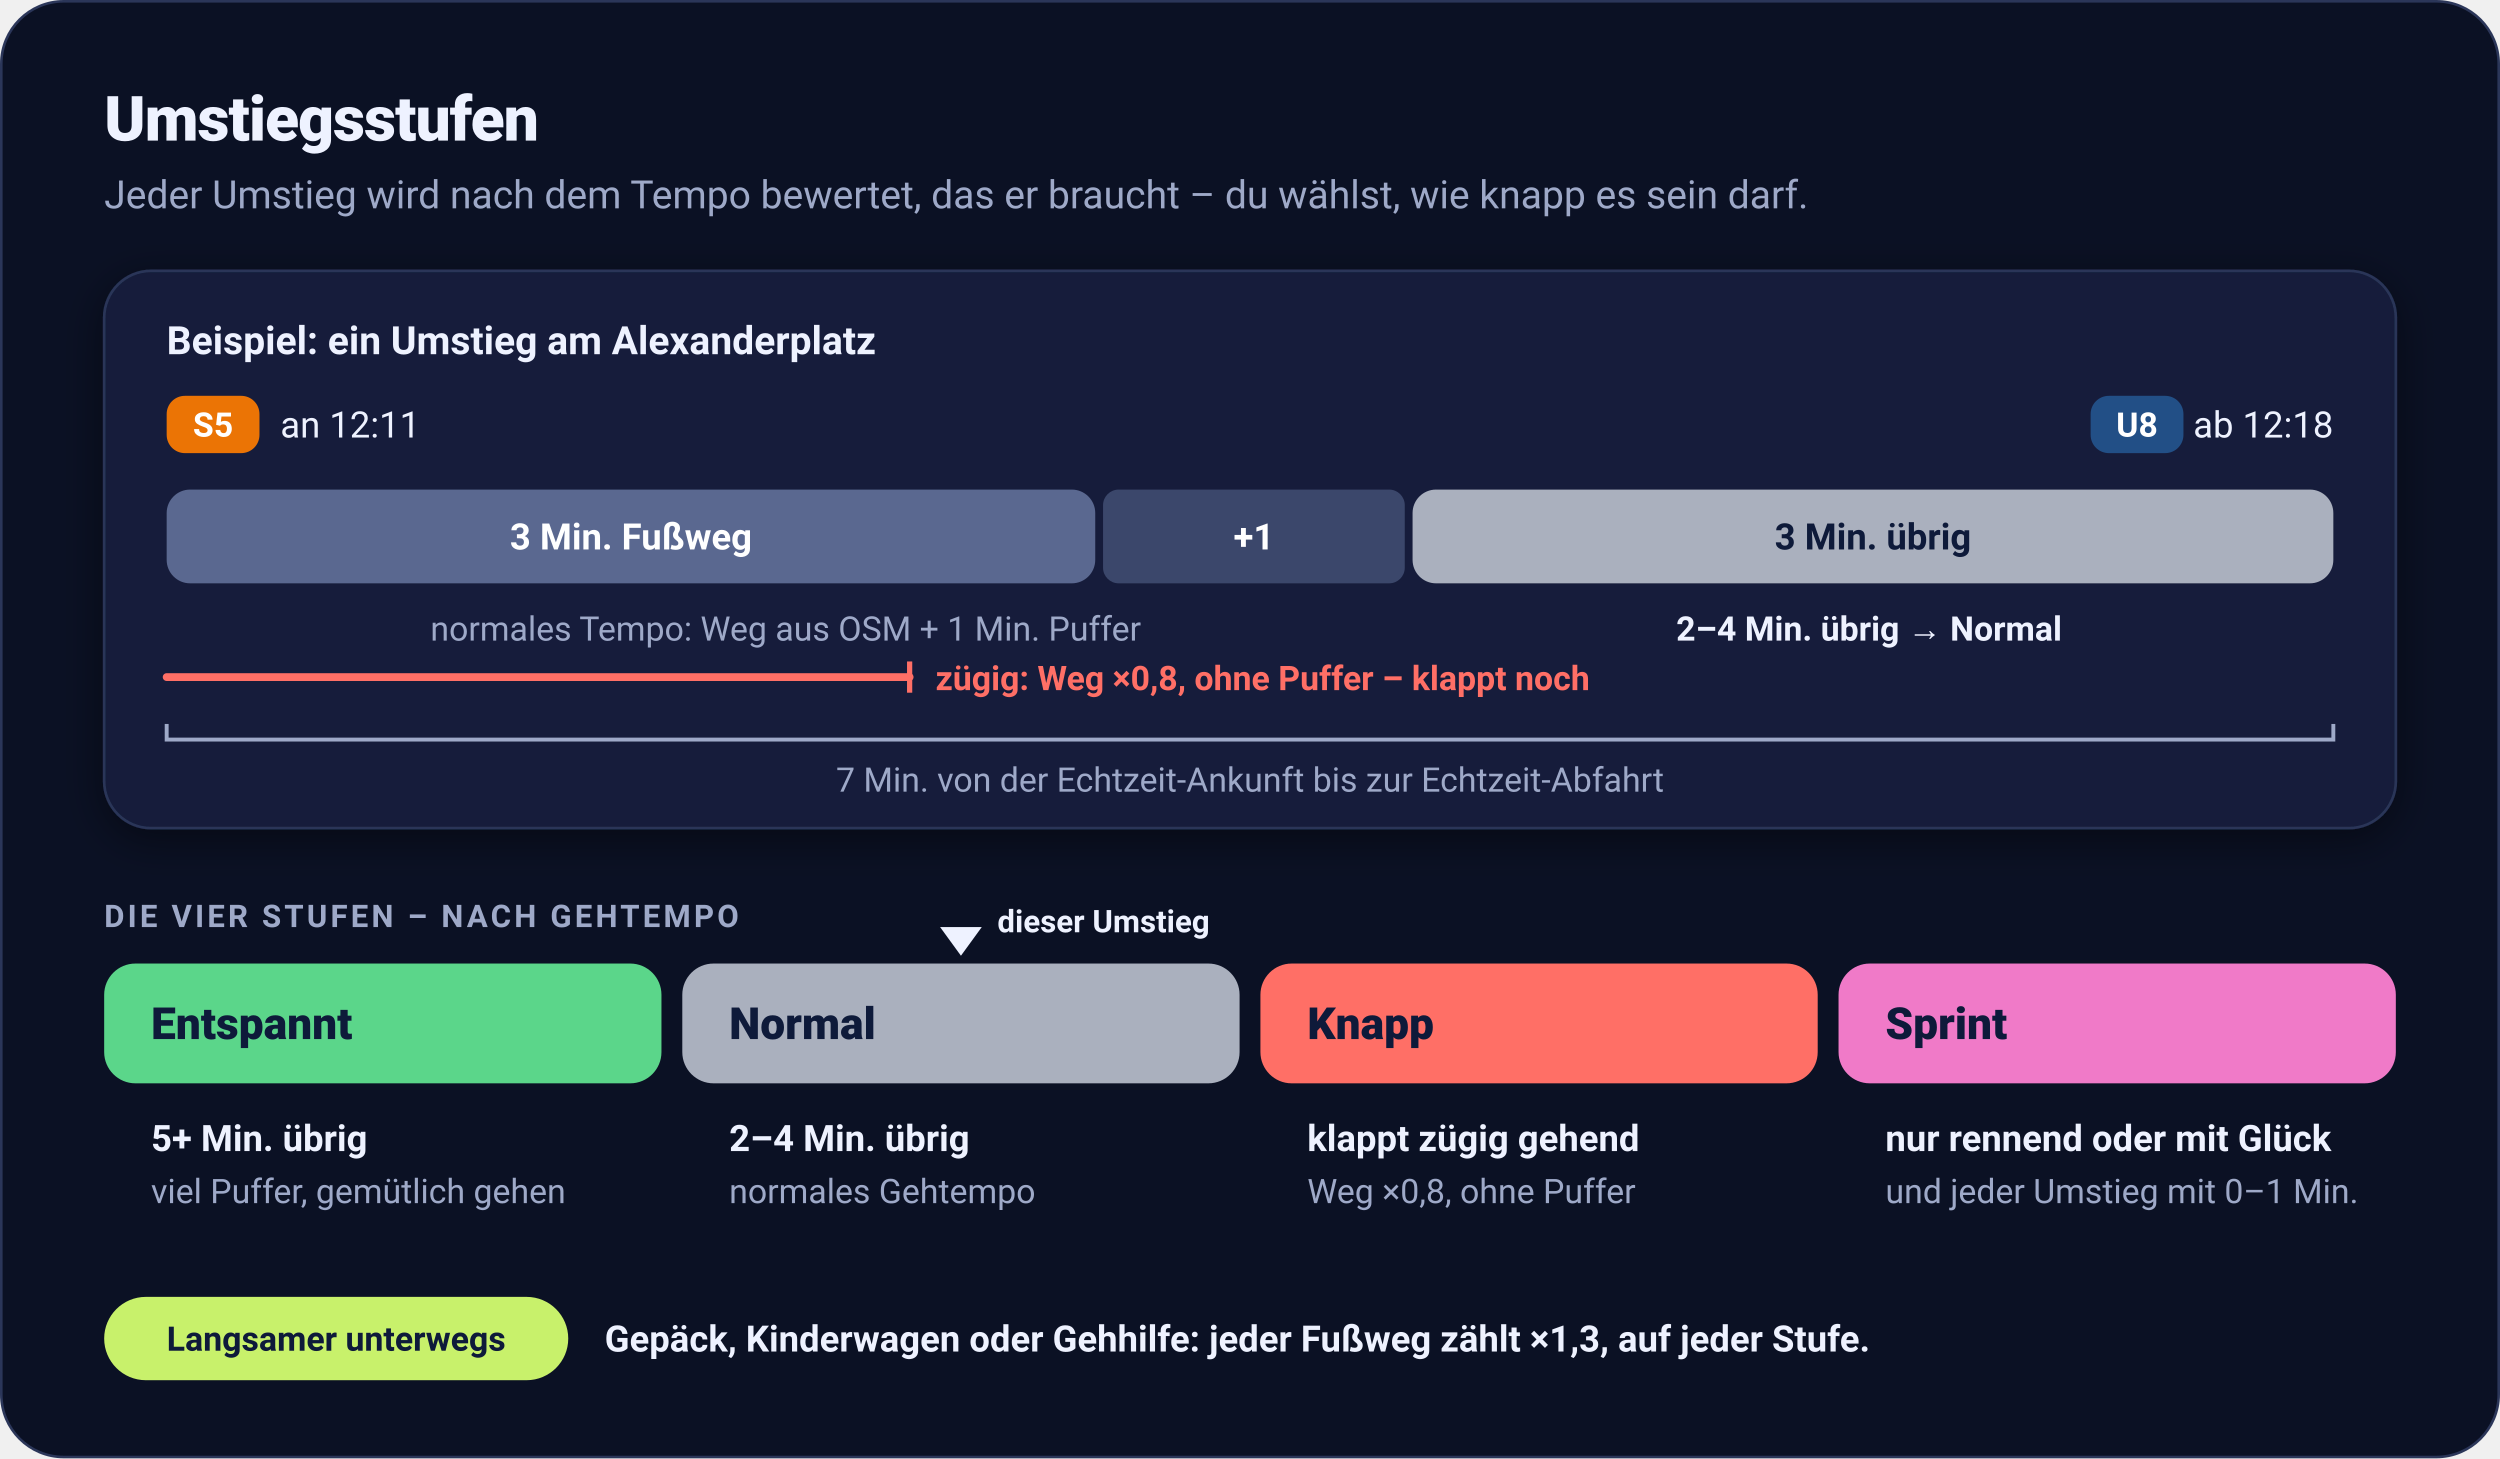
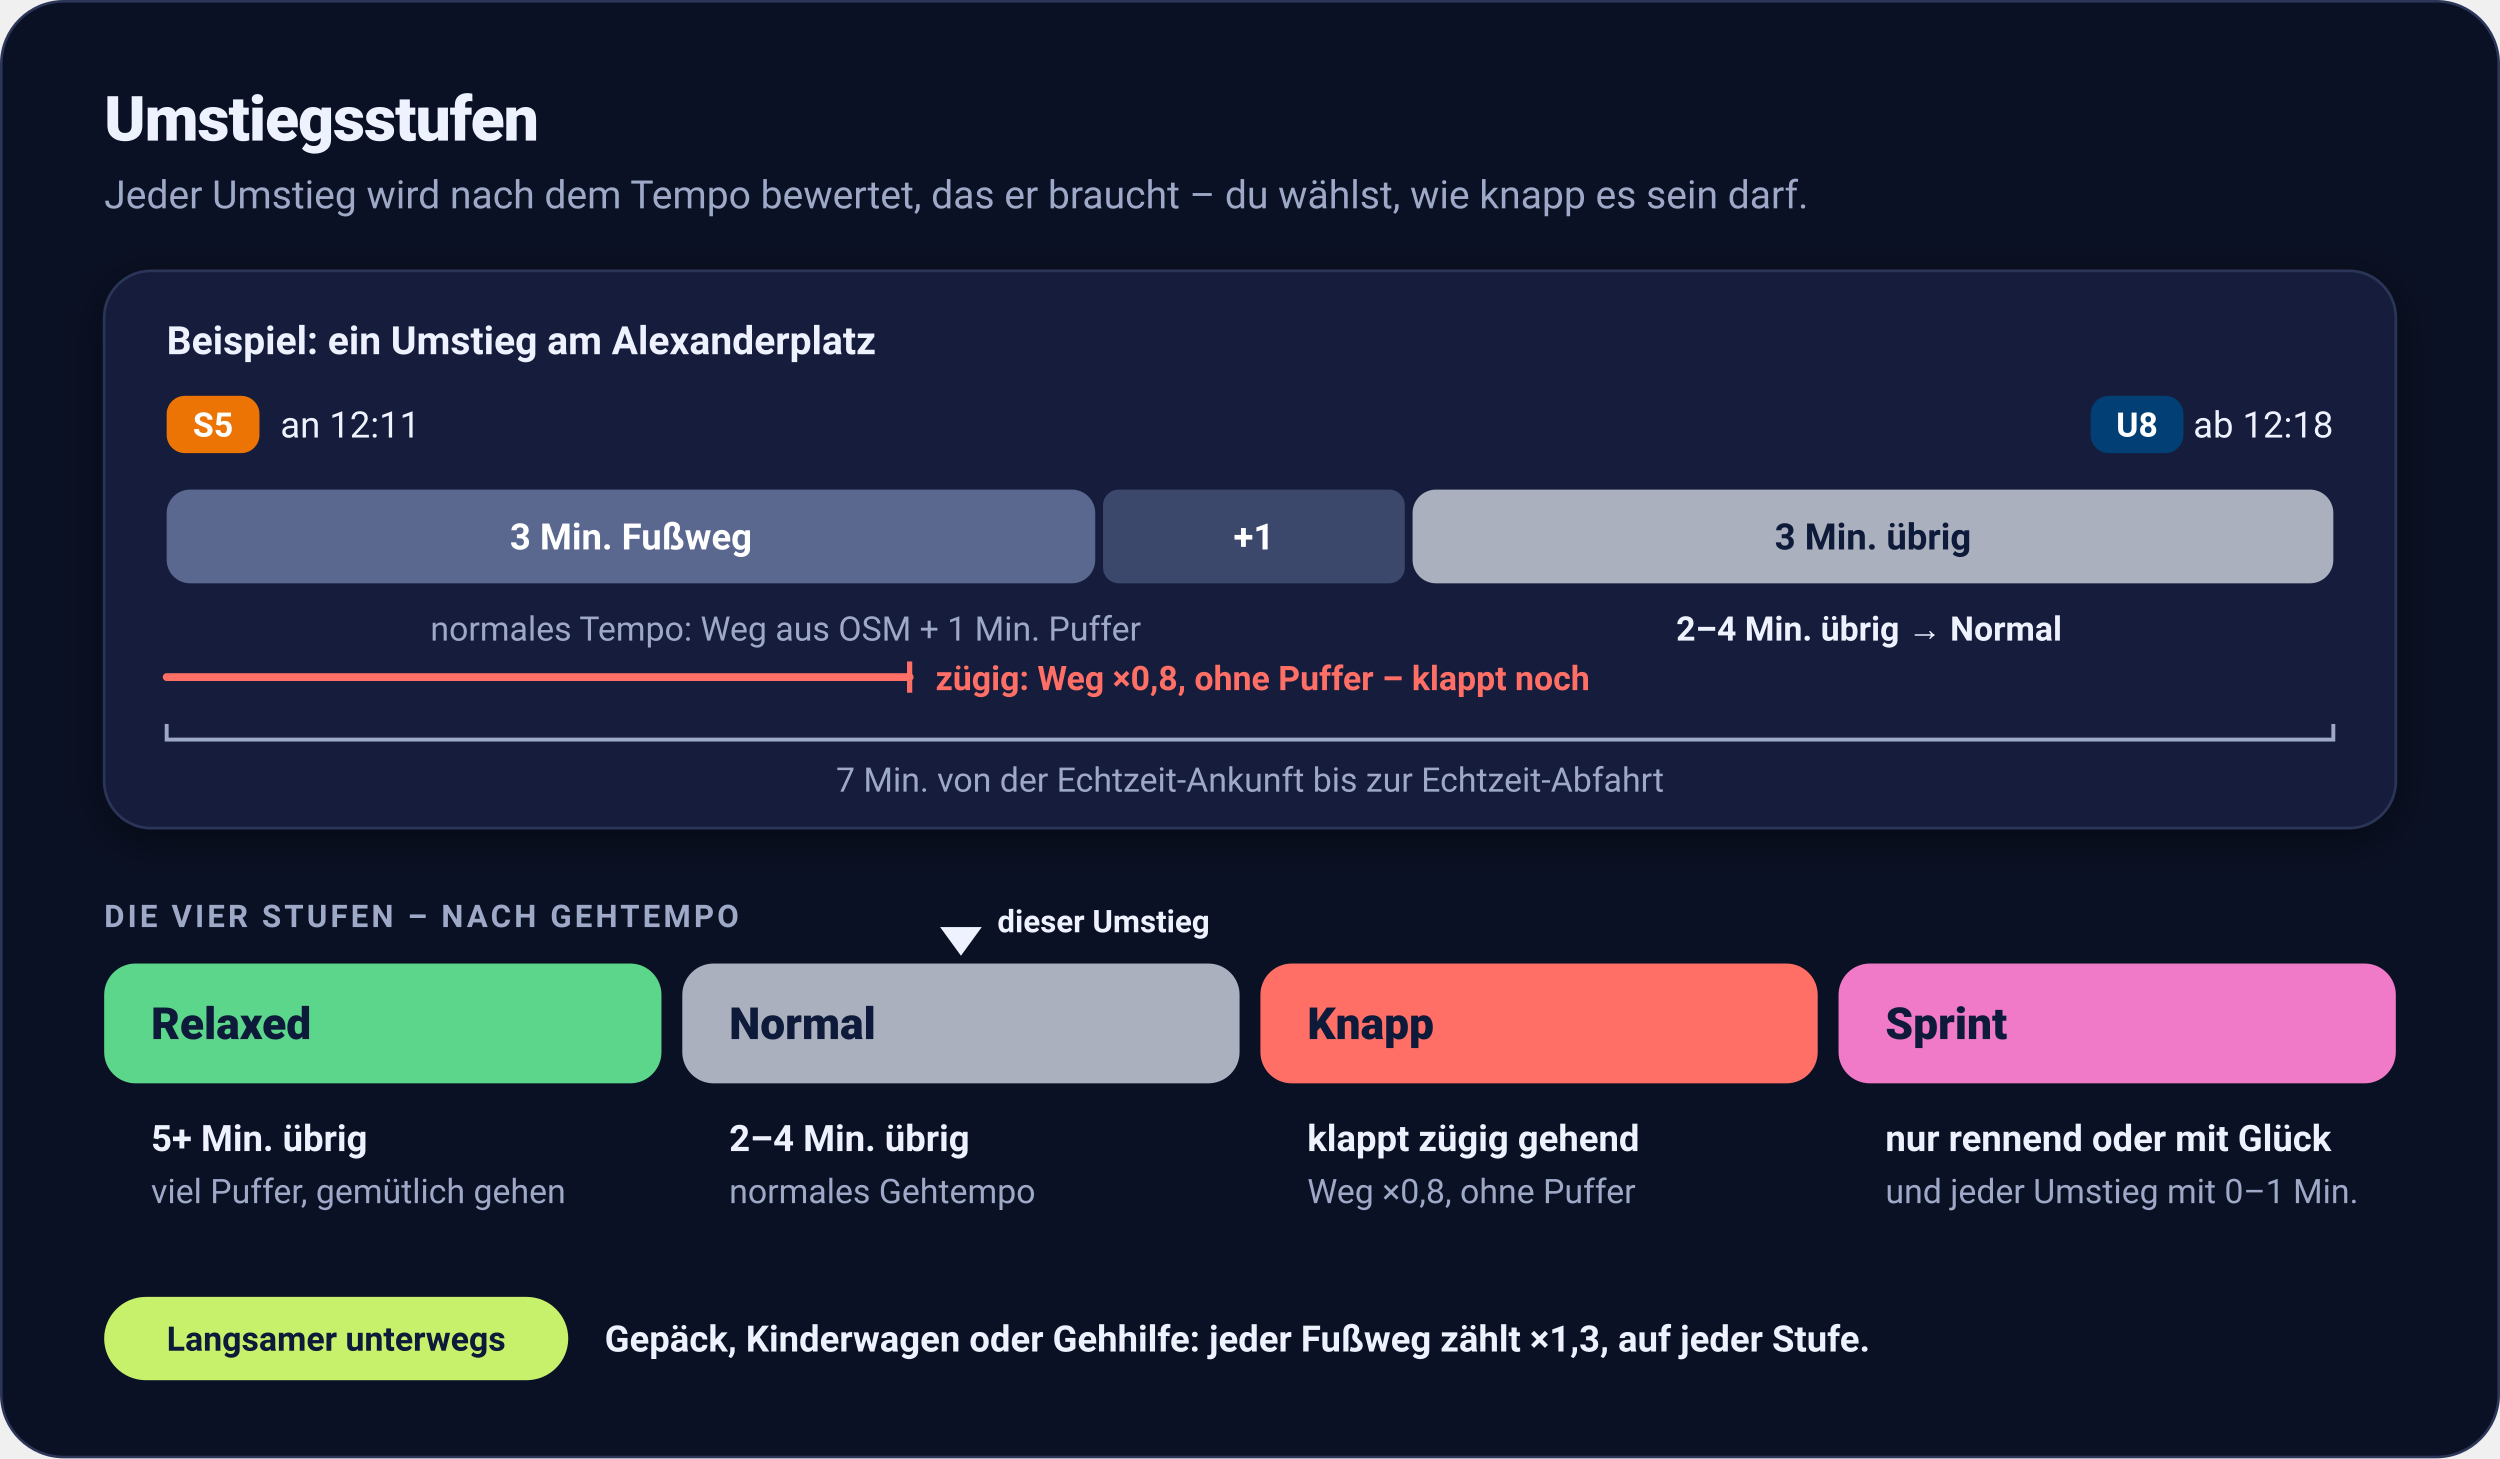
<svg xmlns="http://www.w3.org/2000/svg" viewBox="0 0 960 560" width="960" height="560" role="img" aria-label="Umstiegsstufen">
  <style>text{font-family:system-ui,-apple-system,'Segoe UI',Roboto,'Helvetica Neue',Arial,sans-serif}</style>
  <defs>
    <filter id="sh" x="-25%" y="-25%" width="150%" height="170%">
      <feGaussianBlur in="SourceAlpha" stdDeviation="8" />
      <feOffset dy="4" result="b" />
      <feFlood flood-color="#000000" flood-opacity="0.45" />
      <feComposite in2="b" operator="in" />
      <feMerge>
        <feMergeNode />
        <feMergeNode in="SourceGraphic" />
      </feMerge>
    </filter>
  </defs>
  <rect x="0.5" y="0.5" width="959" height="559" rx="24" fill="#0B1124" stroke="#2B3659" />
  <text x="40" y="54" font-size="24" fill="#EEF2FF" font-weight="800" letter-spacing="-0.4">Umstiegsstufen</text>
  <text x="40" y="80" font-size="15" fill="#9EA9C8">Jeder Umstieg wird nach dem Tempo bewertet, das er braucht – du wählst, wie knapp es sein darf.</text>
  <rect x="40" y="104" width="880" height="214" rx="18" fill="#151E3B" stroke="#2B3659" filter="url(#sh)" />
  <text x="64" y="136" font-size="15" fill="#EEF2FF" font-weight="700">Beispiel: ein Umstieg am Alexanderplatz</text>
  <rect x="64" y="152" width="35.638" height="22" rx="7" fill="#EB7405" />
  <text x="81.819" y="167.68" font-size="13" fill="#FFFFFF" font-weight="700" text-anchor="middle">S5</text>
  <text x="107.638" y="168" font-size="14" fill="#EEF2FF">an 12:11</text>
-   <rect x="802.802" y="152" width="35.638" height="22" rx="7" fill="#224F86" />
+   <rect x="802.802" y="152" width="35.638" height="22" rx="7" fill="#013F75" />
  <text x="820.621" y="167.68" font-size="13" fill="#FFFFFF" font-weight="700" text-anchor="middle">U8</text>
  <text x="896" y="168" font-size="14" fill="#EEF2FF" text-anchor="end">ab 12:18</text>
  <rect x="64" y="188" width="356.571" height="36" rx="9" fill="#5A6890" />
  <rect x="423.571" y="188" width="115.857" height="36" rx="6" fill="#3B476B" />
  <rect x="542.429" y="188" width="353.571" height="36" rx="9" fill="#AAB0BE" />
  <text x="242.286" y="211" font-size="14" fill="#FFFFFF" font-weight="700" text-anchor="middle">3 Min. Fußweg</text>
  <text x="481.5" y="211" font-size="14" fill="#FFFFFF" font-weight="700" text-anchor="middle">+1</text>
  <text x="719.214" y="211" font-size="14" fill="#0E1A3A" font-weight="700" text-anchor="middle">3 Min. übrig</text>
  <text x="301.714" y="246" font-size="13" fill="#9EA9C8" text-anchor="middle">normales Tempo: Weg aus OSM + 1 Min. Puffer</text>
  <text x="717.714" y="246" font-size="13" fill="#EEF2FF" font-weight="700" text-anchor="middle">2–4 Min. übrig → Normal</text>
  <path d="M64 260H349.3" stroke="#FF6F66" stroke-width="3" stroke-linecap="round" />
  <path d="M349.3 254V266" stroke="#FF6F66" stroke-width="2" />
  <text x="359.257" y="265" font-size="13" fill="#FF6F66" font-weight="600">zügig: Weg ×0,8, ohne Puffer – klappt noch</text>
  <path d="M64 278V284H896V278" fill="none" stroke="#9EA9C8" stroke-width="1.5" />
  <text x="480" y="304" font-size="13" fill="#9EA9C8" text-anchor="middle">7 Min. von der Echtzeit-Ankunft bis zur Echtzeit-Abfahrt</text>
  <text x="40" y="356" font-size="12" fill="#9EA9C8" font-weight="700" letter-spacing="1.2">DIE VIER STUFEN – NACH GEHTEMPO</text>
  <rect x="40" y="370" width="214" height="46" rx="12" fill="#5BD68A" />
-   <text x="58" y="399" font-size="17" fill="#0E1A3A" font-weight="800">Entspannt</text>
+   <text x="58" y="399" font-size="17" fill="#0E1A3A" font-weight="800">Relaxed</text>
  <text x="58" y="442" font-size="14" fill="#EEF2FF" font-weight="700">5+ Min. übrig</text>
  <text x="58" y="462" font-size="13" fill="#9EA9C8">viel Puffer, gemütlich gehen</text>
  <rect x="262" y="370" width="214" height="46" rx="12" fill="#AAB0BE" />
  <text x="280" y="399" font-size="17" fill="#0E1A3A" font-weight="800">Normal</text>
  <text x="280" y="442" font-size="14" fill="#EEF2FF" font-weight="700">2–4 Min. übrig</text>
  <text x="280" y="462" font-size="13" fill="#9EA9C8">normales Gehtempo</text>
  <rect x="484" y="370" width="214" height="46" rx="12" fill="#FF6F66" />
  <text x="502" y="399" font-size="17" fill="#0E1A3A" font-weight="800">Knapp</text>
  <text x="502" y="442" font-size="14" fill="#EEF2FF" font-weight="700">klappt zügig gehend</text>
  <text x="502" y="462" font-size="13" fill="#9EA9C8">Weg ×0,8, ohne Puffer</text>
  <rect x="706" y="370" width="214" height="46" rx="12" fill="#F07AC8" />
  <text x="724" y="399" font-size="17" fill="#0E1A3A" font-weight="800">Sprint</text>
  <text x="724" y="442" font-size="14" fill="#EEF2FF" font-weight="700">nur rennend oder mit Glück</text>
  <text x="724" y="462" font-size="13" fill="#9EA9C8">und jeder Umstieg mit 0–1 Min.</text>
  <path d="M361.0 356H377.0L369.0 367Z" fill="#EEF2FF" />
  <text x="383" y="358" font-size="12" fill="#EEF2FF" font-weight="700">dieser Umstieg</text>
  <rect x="40" y="498" width="178.206" height="32" rx="16" fill="#C8F16B" />
  <text x="129.103" y="518.68" font-size="13" fill="#0E1A3A" font-weight="700" text-anchor="middle">Langsamer unterwegs</text>
  <text x="232.206" y="519" font-size="14" fill="#EEF2FF" font-weight="600">Gepäck, Kinderwagen oder Gehhilfe: jeder Fußweg zählt ×1,3, auf jeder Stufe.</text>
</svg>
